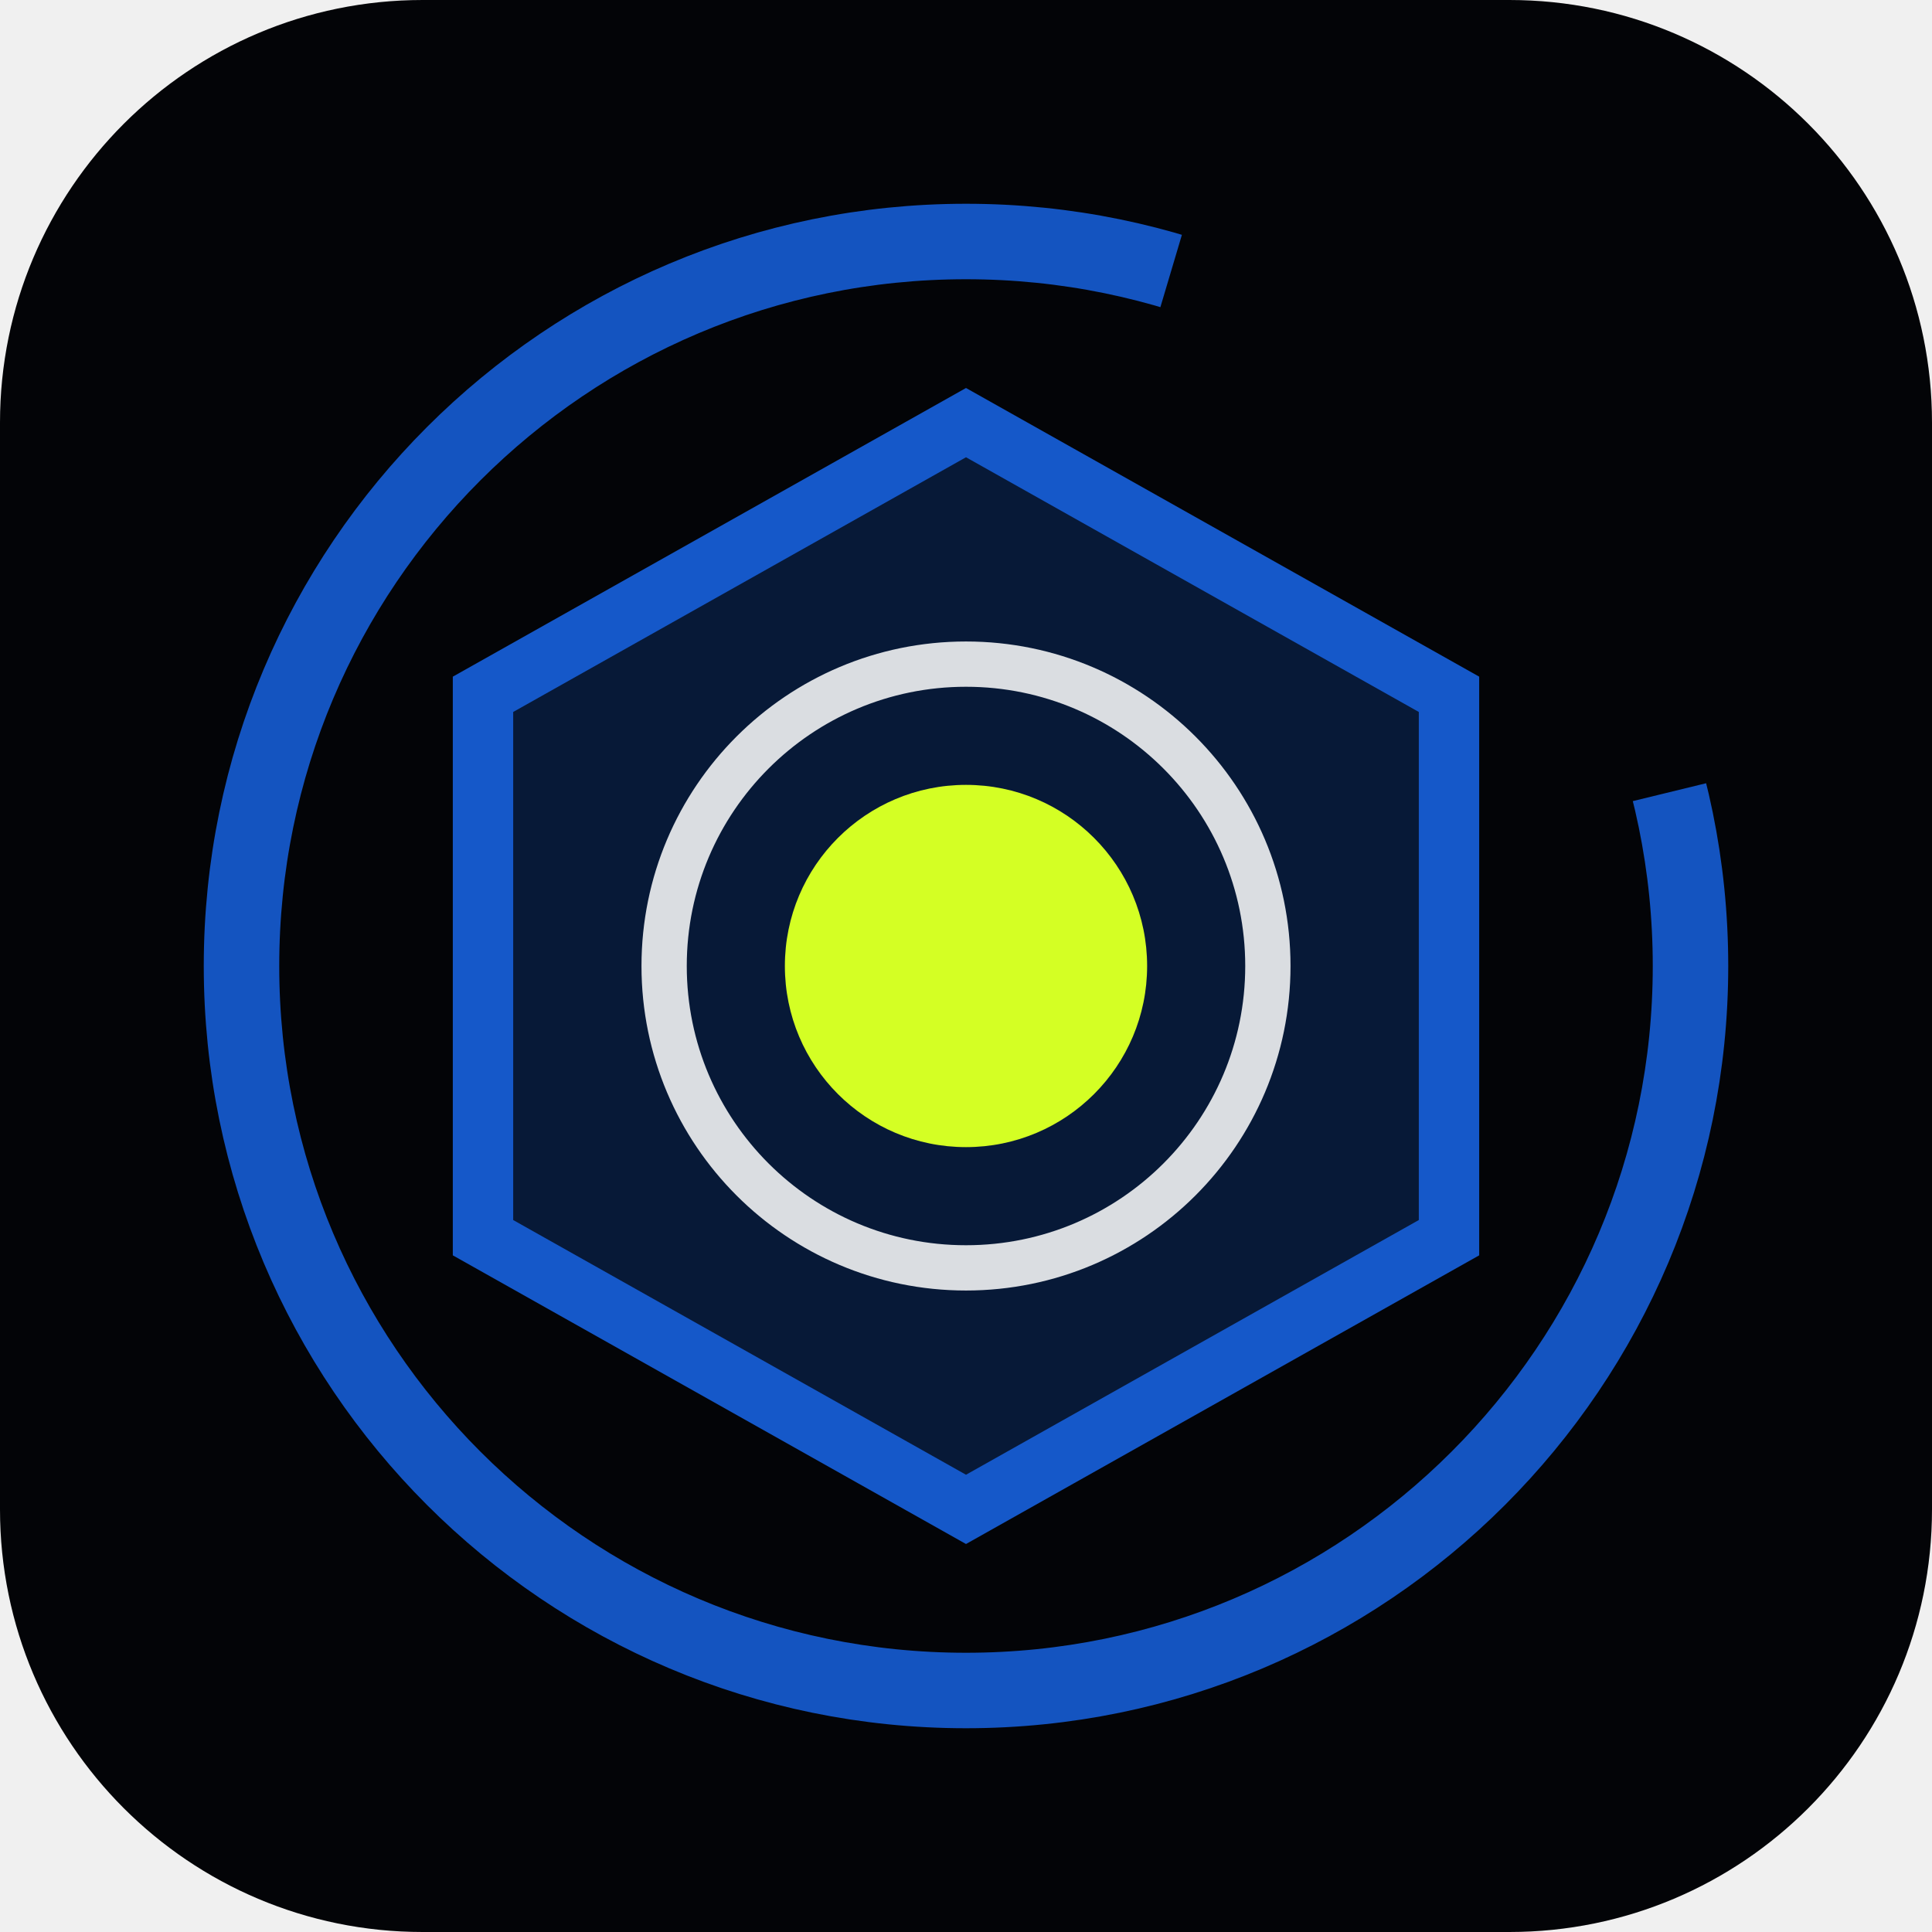
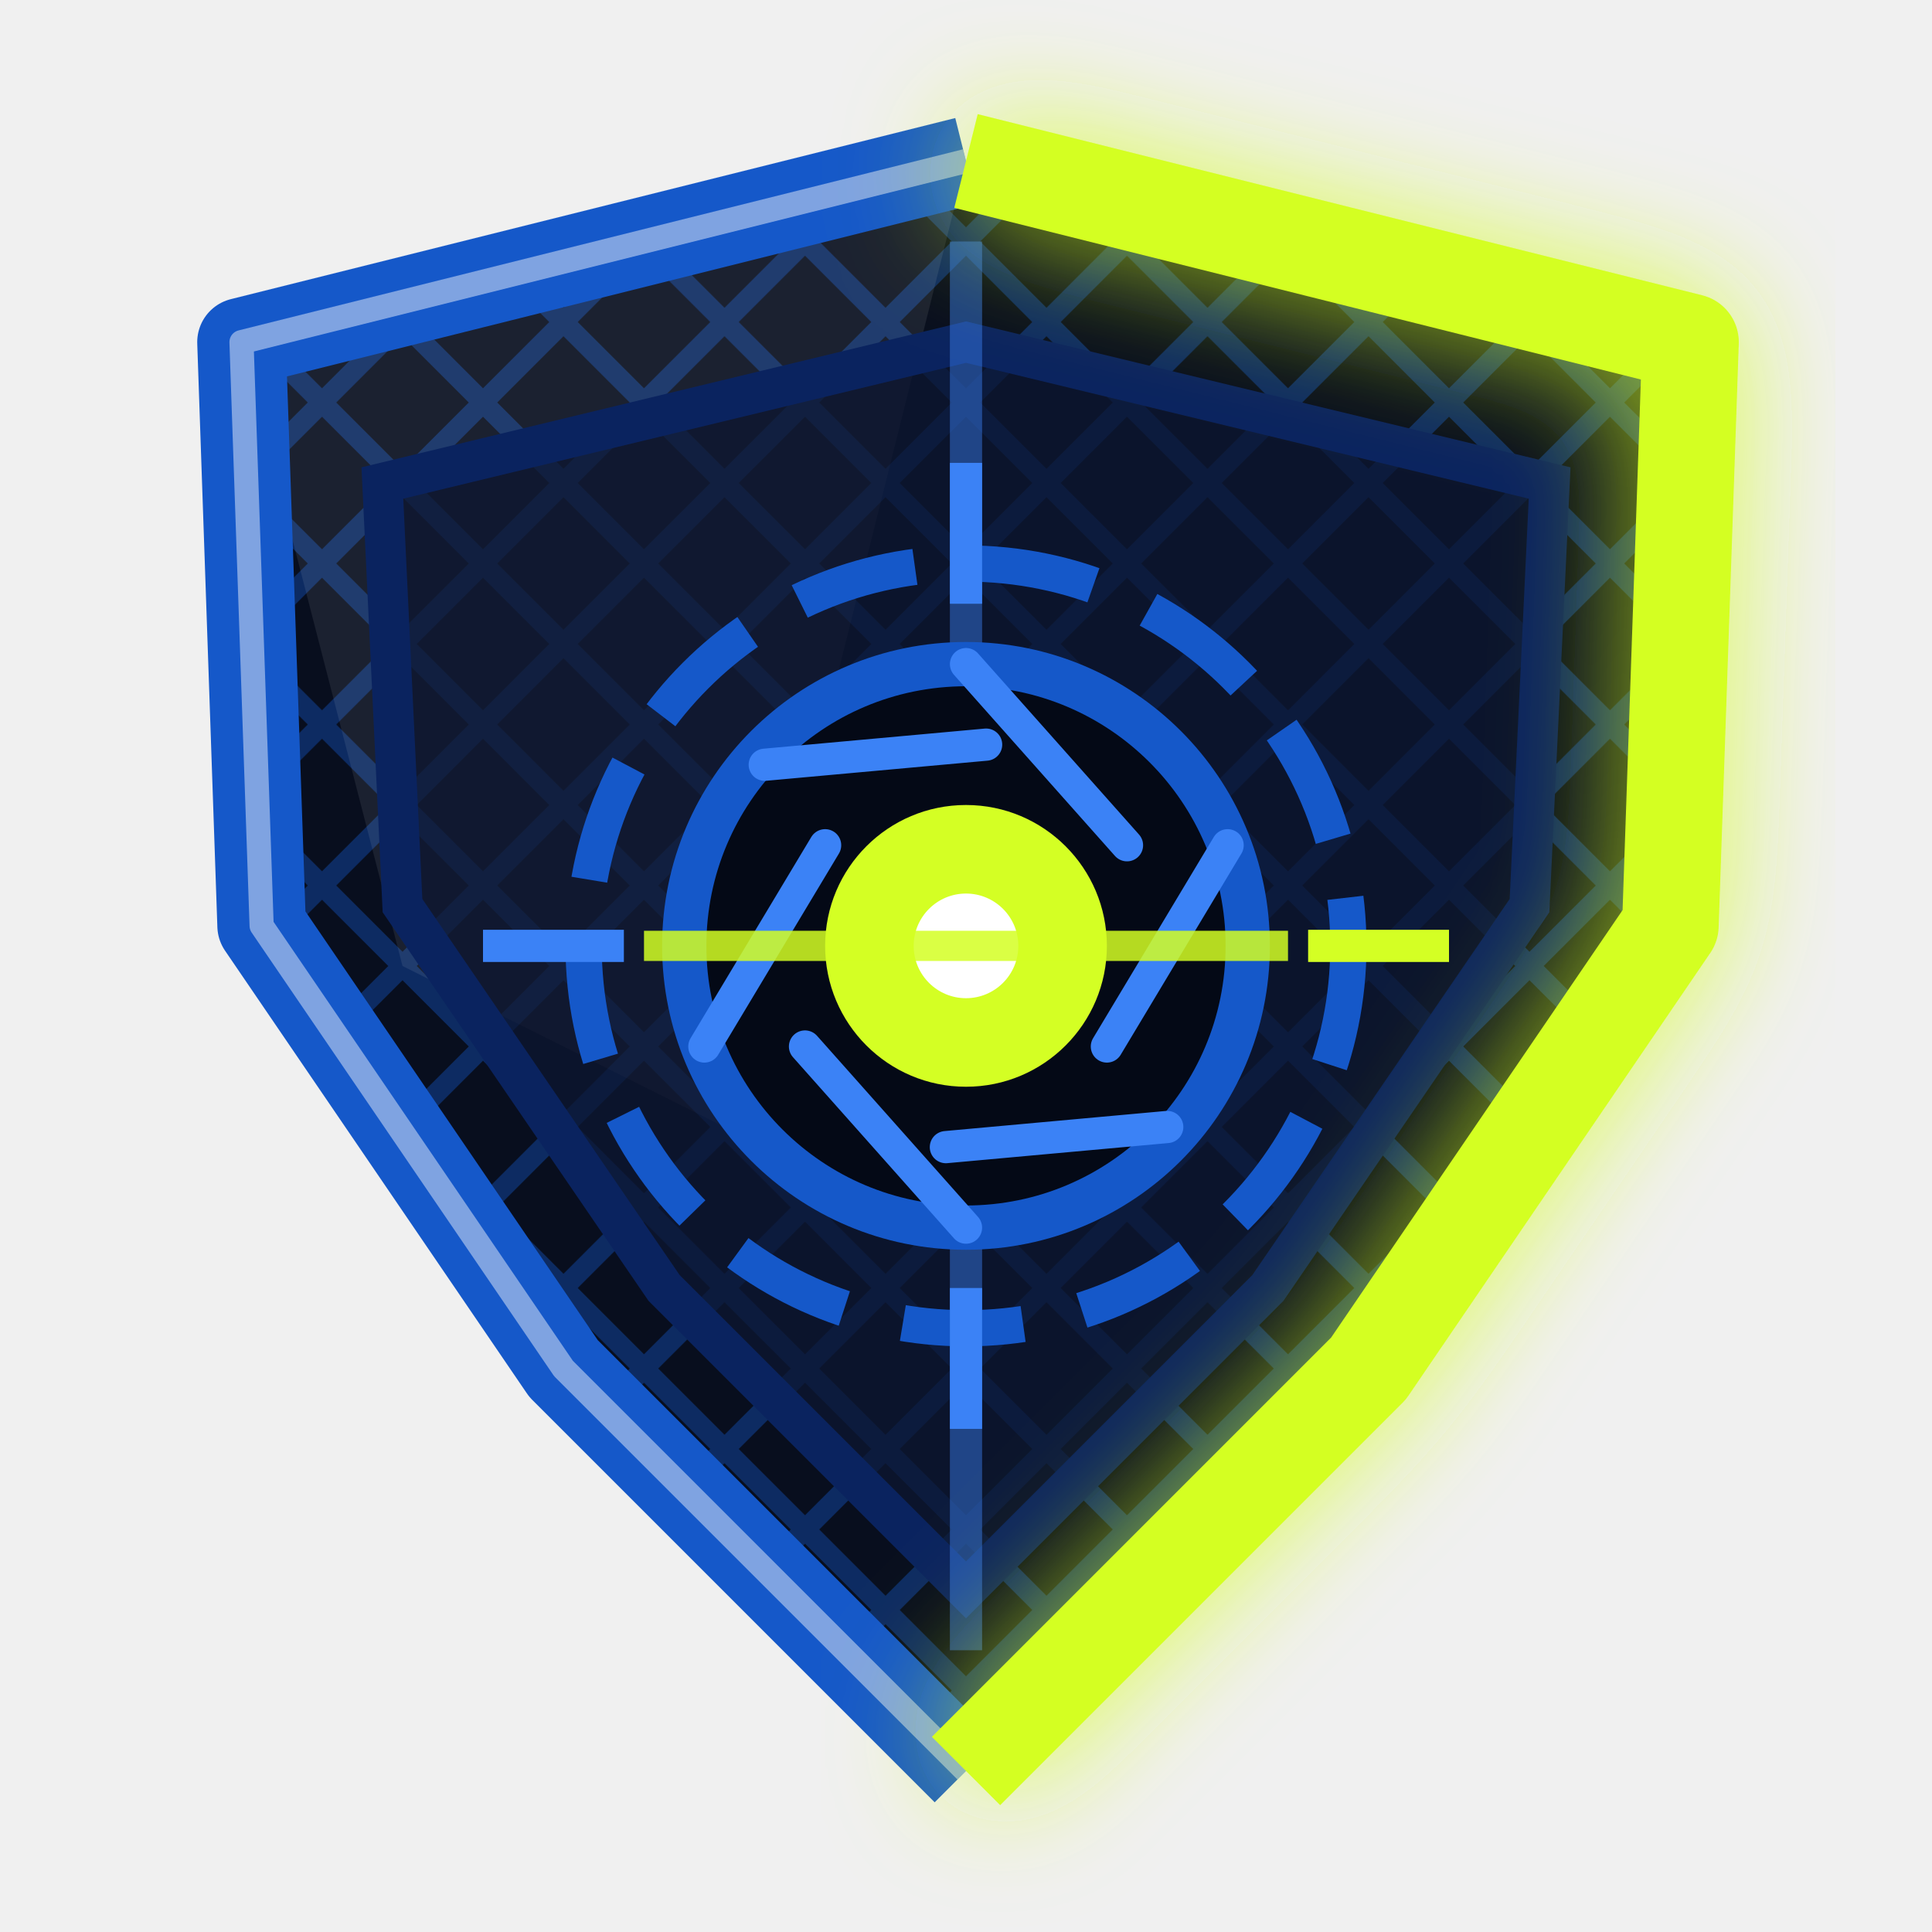
- <svg xmlns="http://www.w3.org/2000/svg" viewBox="0 0 64 64">
-   <rect width="64" height="64" rx="14" fill="#030407" />
-   <circle cx="32" cy="32" r="24" fill="none" stroke="#1558C9" stroke-width="2.5" stroke-dasharray="120 25" opacity="0.95" />
-   <polygon points="32,14 48,23 48,41 32,50 16,41 16,23" fill="rgba(21, 88, 201, 0.25)" stroke="#1558C9" stroke-width="2" />
-   <circle cx="32" cy="32" r="6" fill="#D4FF24" />
-   <circle cx="32" cy="32" r="10" fill="none" stroke="#FFFFFF" stroke-width="1.5" opacity="0.85" />
+ <svg xmlns="http://www.w3.org/2000/svg" viewBox="0 0 48 48" width="48" height="48" fill="none">
+   <defs>
+     <filter id="lime-glow" x="-20%" y="-20%" width="140%" height="140%">
+       <feDropShadow dx="0" dy="0" stdDeviation="1.5" flood-color="#D4FF24" flood-opacity="0.8" />
+     </filter>
+     <pattern id="shield-mesh" width="4" height="4" patternUnits="userSpaceOnUse">
+       <path d="M 0 2 L 2 0 L 4 2 L 2 4 Z" fill="none" stroke="rgba(21, 88, 201, 0.4)" stroke-width="0.5" />
+     </pattern>
+   </defs>
+   <polygon points="24,4 42,8.5 41.5,23 34,34 24,44 14,34 6.5,23 6,8.5" fill="#080E1E" />
+   <polygon points="24,4 42,8.5 41.5,23 34,34 24,44 14,34 6.5,23 6,8.5" fill="url(#shield-mesh)" />
+   <polygon points="6,8.5 24,4 18,28 10,24" fill="rgba(255,255,255,0.08)" />
+   <polygon points="24,8.5 38.5,12 38,22.5 31.5,32 24,39.5 16.5,32 10,22.5 9.5,12" fill="rgba(12,22,48,0.75)" stroke="#0A235F" stroke-width="1" />
+   <line x1="24" y1="6" x2="24" y2="41" stroke="rgba(59,130,246,0.45)" stroke-width="0.8" />
+   <path d="M 24,4 L 6,8.5 L 6.5,23 L 14,34 L 24,44" stroke="#1558C9" stroke-width="2.2" stroke-linejoin="round" />
+   <path d="M 24,4 L 6,8.5 L 6.5,23 L 14,34 L 24,44" stroke="rgba(255,255,255,0.45)" stroke-width="0.6" stroke-linejoin="round" />
+   <path d="M 24,4 L 42,8.5 L 41.5,23 L 34,34 L 24,44" stroke="#D4FF24" stroke-width="2.4" stroke-linejoin="round" filter="url(#lime-glow)" />
+   <circle cx="24" cy="23.5" r="9.5" fill="none" stroke="#1558C9" stroke-width="0.9" stroke-dasharray="3 1.5" />
+   <line x1="12" y1="23.5" x2="15.5" y2="23.5" stroke="#3B82F6" stroke-width="0.8" />
+   <line x1="32.5" y1="23.5" x2="36" y2="23.5" stroke="#D4FF24" stroke-width="0.8" />
+   <line x1="24" y1="11.5" x2="24" y2="15" stroke="#3B82F6" stroke-width="0.8" />
+   <line x1="24" y1="32" x2="24" y2="35.5" stroke="#3B82F6" stroke-width="0.8" />
+   <circle cx="24" cy="23.5" r="7" fill="#040916" stroke="#1558C9" stroke-width="1.1" />
+   <line x1="24" y1="16.5" x2="28" y2="21" stroke="#3B82F6" stroke-width="0.8" stroke-linecap="round" />
+   <line x1="30.5" y1="21" x2="27.5" y2="26" stroke="#3B82F6" stroke-width="0.8" stroke-linecap="round" />
+   <line x1="29" y1="28" x2="23.5" y2="28.5" stroke="#3B82F6" stroke-width="0.8" stroke-linecap="round" />
+   <line x1="24" y1="30.5" x2="20" y2="26" stroke="#3B82F6" stroke-width="0.8" stroke-linecap="round" />
+   <line x1="17.5" y1="26" x2="20.5" y2="21" stroke="#3B82F6" stroke-width="0.8" stroke-linecap="round" />
+   <line x1="19" y1="19" x2="24.5" y2="18.5" stroke="#3B82F6" stroke-width="0.8" stroke-linecap="round" />
+   <circle cx="24" cy="23.5" r="3.5" fill="#D4FF24" />
+   <circle cx="24" cy="23.5" r="1.3" fill="#FFFFFF" />
+   <line x1="16" y1="23.5" x2="32" y2="23.5" stroke="rgba(212,255,36,0.85)" stroke-width="0.75" />
</svg>
